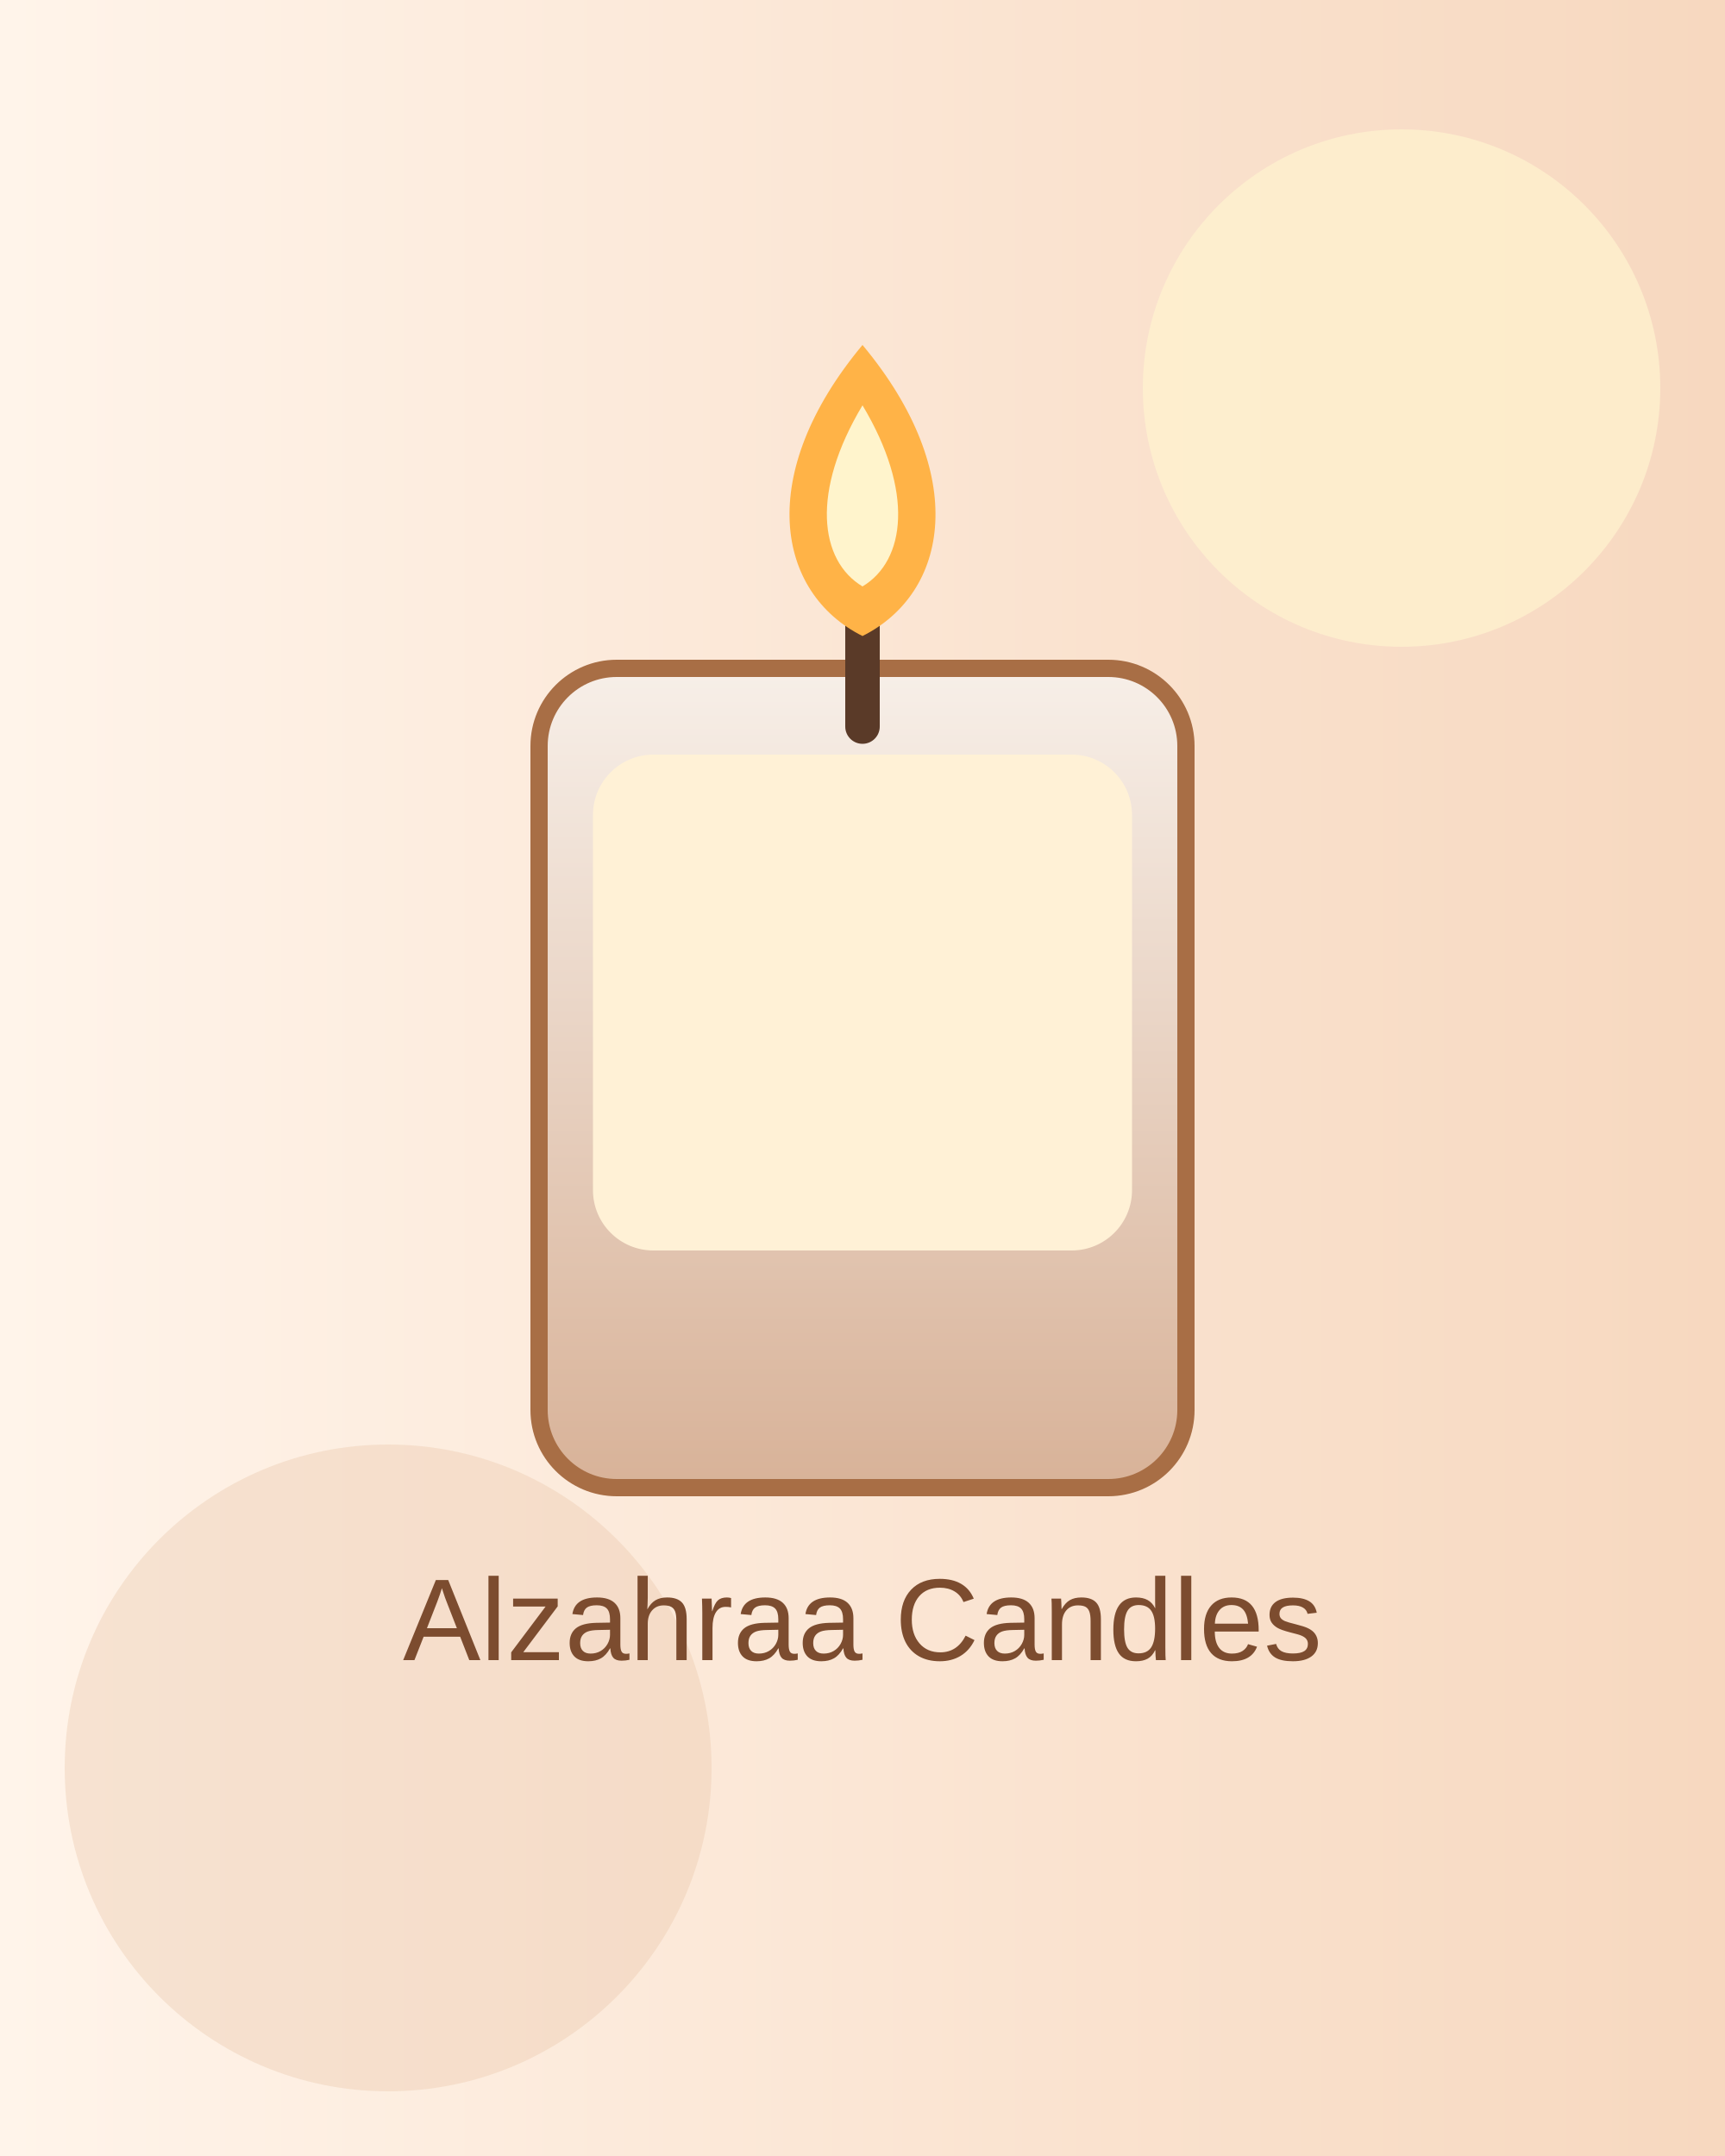
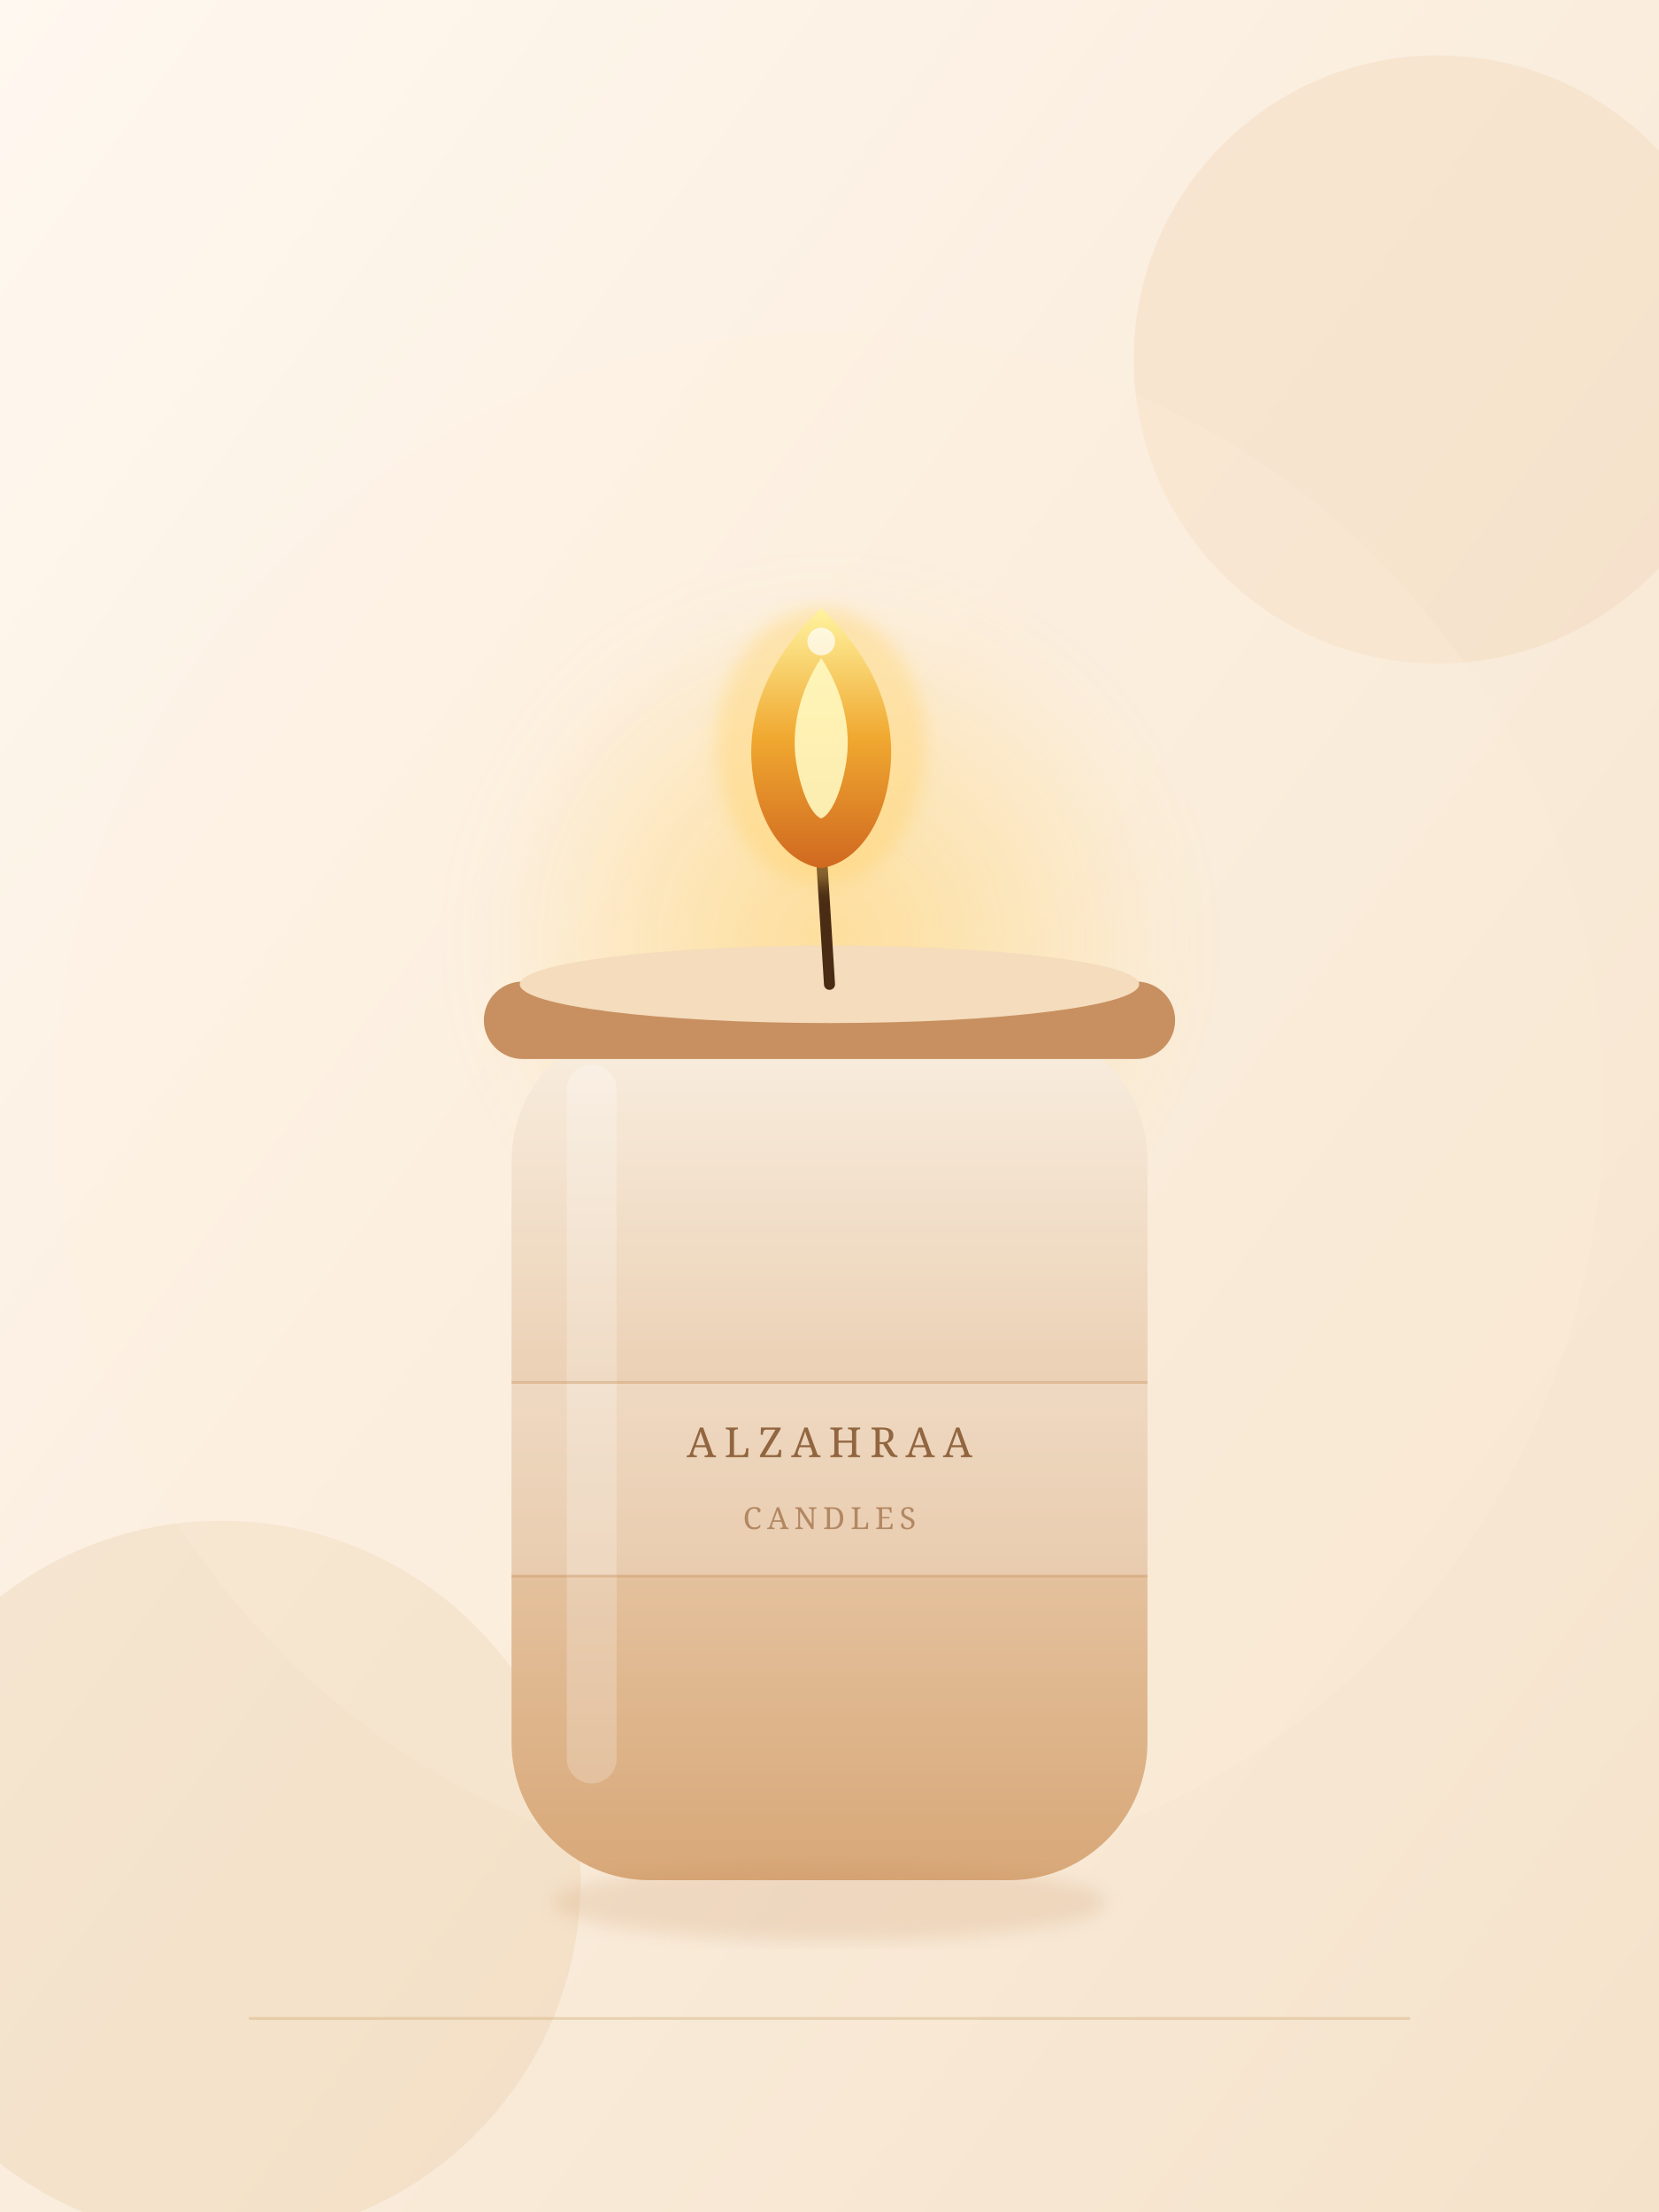
- <svg xmlns="http://www.w3.org/2000/svg" viewBox="0 0 800 1000">
+ <svg xmlns="http://www.w3.org/2000/svg" viewBox="0 0 600 800">
  <defs>
-     <linearGradient id="bg" x1="0" x2="1">
-       <stop offset="0" stop-color="#fff4ea" />
-       <stop offset="1" stop-color="#f7d8bf" />
+     <linearGradient id="bg1" x1="0" y1="0" x2="1" y2="1">
+       <stop offset="0" stop-color="#FFF8F0" />
+       <stop offset="1" stop-color="#F5E2CA" />
    </linearGradient>
-     <linearGradient id="jar" x1="0" x2="0" y1="0" y2="1">
-       <stop offset="0" stop-color="#f7efe8" />
-       <stop offset="1" stop-color="#d8b298" />
+     <linearGradient id="jar1" x1="0" y1="0" x2="0" y2="1">
+       <stop offset="0" stop-color="#F9EEE0" />
+       <stop offset="1" stop-color="#D8A878" />
    </linearGradient>
+     <linearGradient id="flame1" x1=".5" y1="0" x2=".5" y2="1">
+       <stop offset="0" stop-color="#FFF4A0" />
+       <stop offset=".5" stop-color="#F0A830" />
+       <stop offset="1" stop-color="#D06820" />
+     </linearGradient>
+     <radialGradient id="glow1" cx="50%" cy="50%" r="50%">
+       <stop offset="0" stop-color="#FFD060" stop-opacity=".55" />
+       <stop offset="1" stop-color="#FFD060" stop-opacity="0" />
+     </radialGradient>
+     <filter id="blur1">
+       <feGaussianBlur stdDeviation="10" />
+     </filter>
+     <filter id="softBlur">
+       <feGaussianBlur stdDeviation="3" />
+     </filter>
  </defs>
-   <rect width="800" height="1000" fill="url(#bg)" />
-   <circle cx="650" cy="180" r="120" fill="#fff3cf" opacity=".7" />
-   <circle cx="180" cy="820" r="150" fill="#e7c4a6" opacity=".35" />
-   <rect x="250" y="310" width="300" height="380" rx="36" fill="url(#jar)" stroke="#a86e45" stroke-width="8" />
-   <rect x="275" y="350" width="250" height="230" rx="28" fill="#fff1d6" />
-   <rect x="392" y="255" width="16" height="90" rx="8" fill="#5a3a28" />
-   <path d="M400 160 C350 220 360 275 400 295 C440 275 450 220 400 160Z" fill="#ffb347" />
-   <path d="M400 188 C376 228 380 260 400 272 C420 260 424 228 400 188Z" fill="#fff4cc" />
-   <text x="400" y="770" text-anchor="middle" font-size="54" font-family="Arial" fill="#7c4c2f">Alzahraa Candles</text>
+   <rect width="600" height="800" fill="url(#bg1)" rx="0" />
+   <circle cx="520" cy="130" r="110" fill="#F2D8B8" opacity=".4" />
+   <circle cx="80" cy="680" r="130" fill="#E8C8A0" opacity=".3" />
+   <circle cx="300" cy="400" r="280" fill="#FFF0DC" opacity=".2" />
+   <ellipse cx="300" cy="340" rx="130" ry="130" fill="url(#glow1)" filter="url(#blur1)" />
+   <rect x="185" y="370" width="230" height="310" rx="50" fill="url(#jar1)" />
+   <rect x="205" y="385" width="18" height="260" rx="9" fill="white" opacity=".22" />
+   <rect x="175" y="355" width="250" height="28" rx="14" fill="#C89060" />
+   <ellipse cx="300" cy="356" rx="112" ry="14" fill="#F4DCBC" />
+   <line x1="300" y1="356" x2="296" y2="292" stroke="#4A2C14" stroke-width="4" stroke-linecap="round" />
+   <ellipse cx="297" cy="270" rx="38" ry="50" fill="#FFD060" opacity=".35" filter="url(#softBlur)" />
+   <path d="M297 220 C278 238 270 258 272 278 C274 298 284 312 297 314 C310 312 320 298 322 278 C324 258 316 238 297 220Z" fill="url(#flame1)" />
+   <path d="M297 238 C289 250 286 264 288 276 C290 288 294 295 297 296 C300 295 304 288 306 276 C308 264 305 250 297 238Z" fill="#FFF8C0" opacity=".9" />
+   <circle cx="297" cy="232" r="5" fill="white" opacity=".7" />
+   <rect x="185" y="500" width="230" height="70" rx="0" fill="white" opacity=".18" />
+   <line x1="185" y1="500" x2="415" y2="500" stroke="#C89060" stroke-width="1" opacity=".4" />
+   <line x1="185" y1="570" x2="415" y2="570" stroke="#C89060" stroke-width="1" opacity=".4" />
+   <text x="300" y="527" text-anchor="middle" font-family="Georgia,serif" font-size="15" fill="#7A4A20" opacity=".8" letter-spacing="3">ALZAHRAA</text>
+   <text x="300" y="553" text-anchor="middle" font-family="Georgia,serif" font-size="11" fill="#9A6A40" opacity=".7" letter-spacing="2">CANDLES</text>
+   <ellipse cx="300" cy="688" rx="100" ry="14" fill="#C89060" opacity=".2" filter="url(#softBlur)" />
+   <line x1="90" y1="730" x2="510" y2="730" stroke="#C9A46A" stroke-width="1" opacity=".35" />
</svg>
